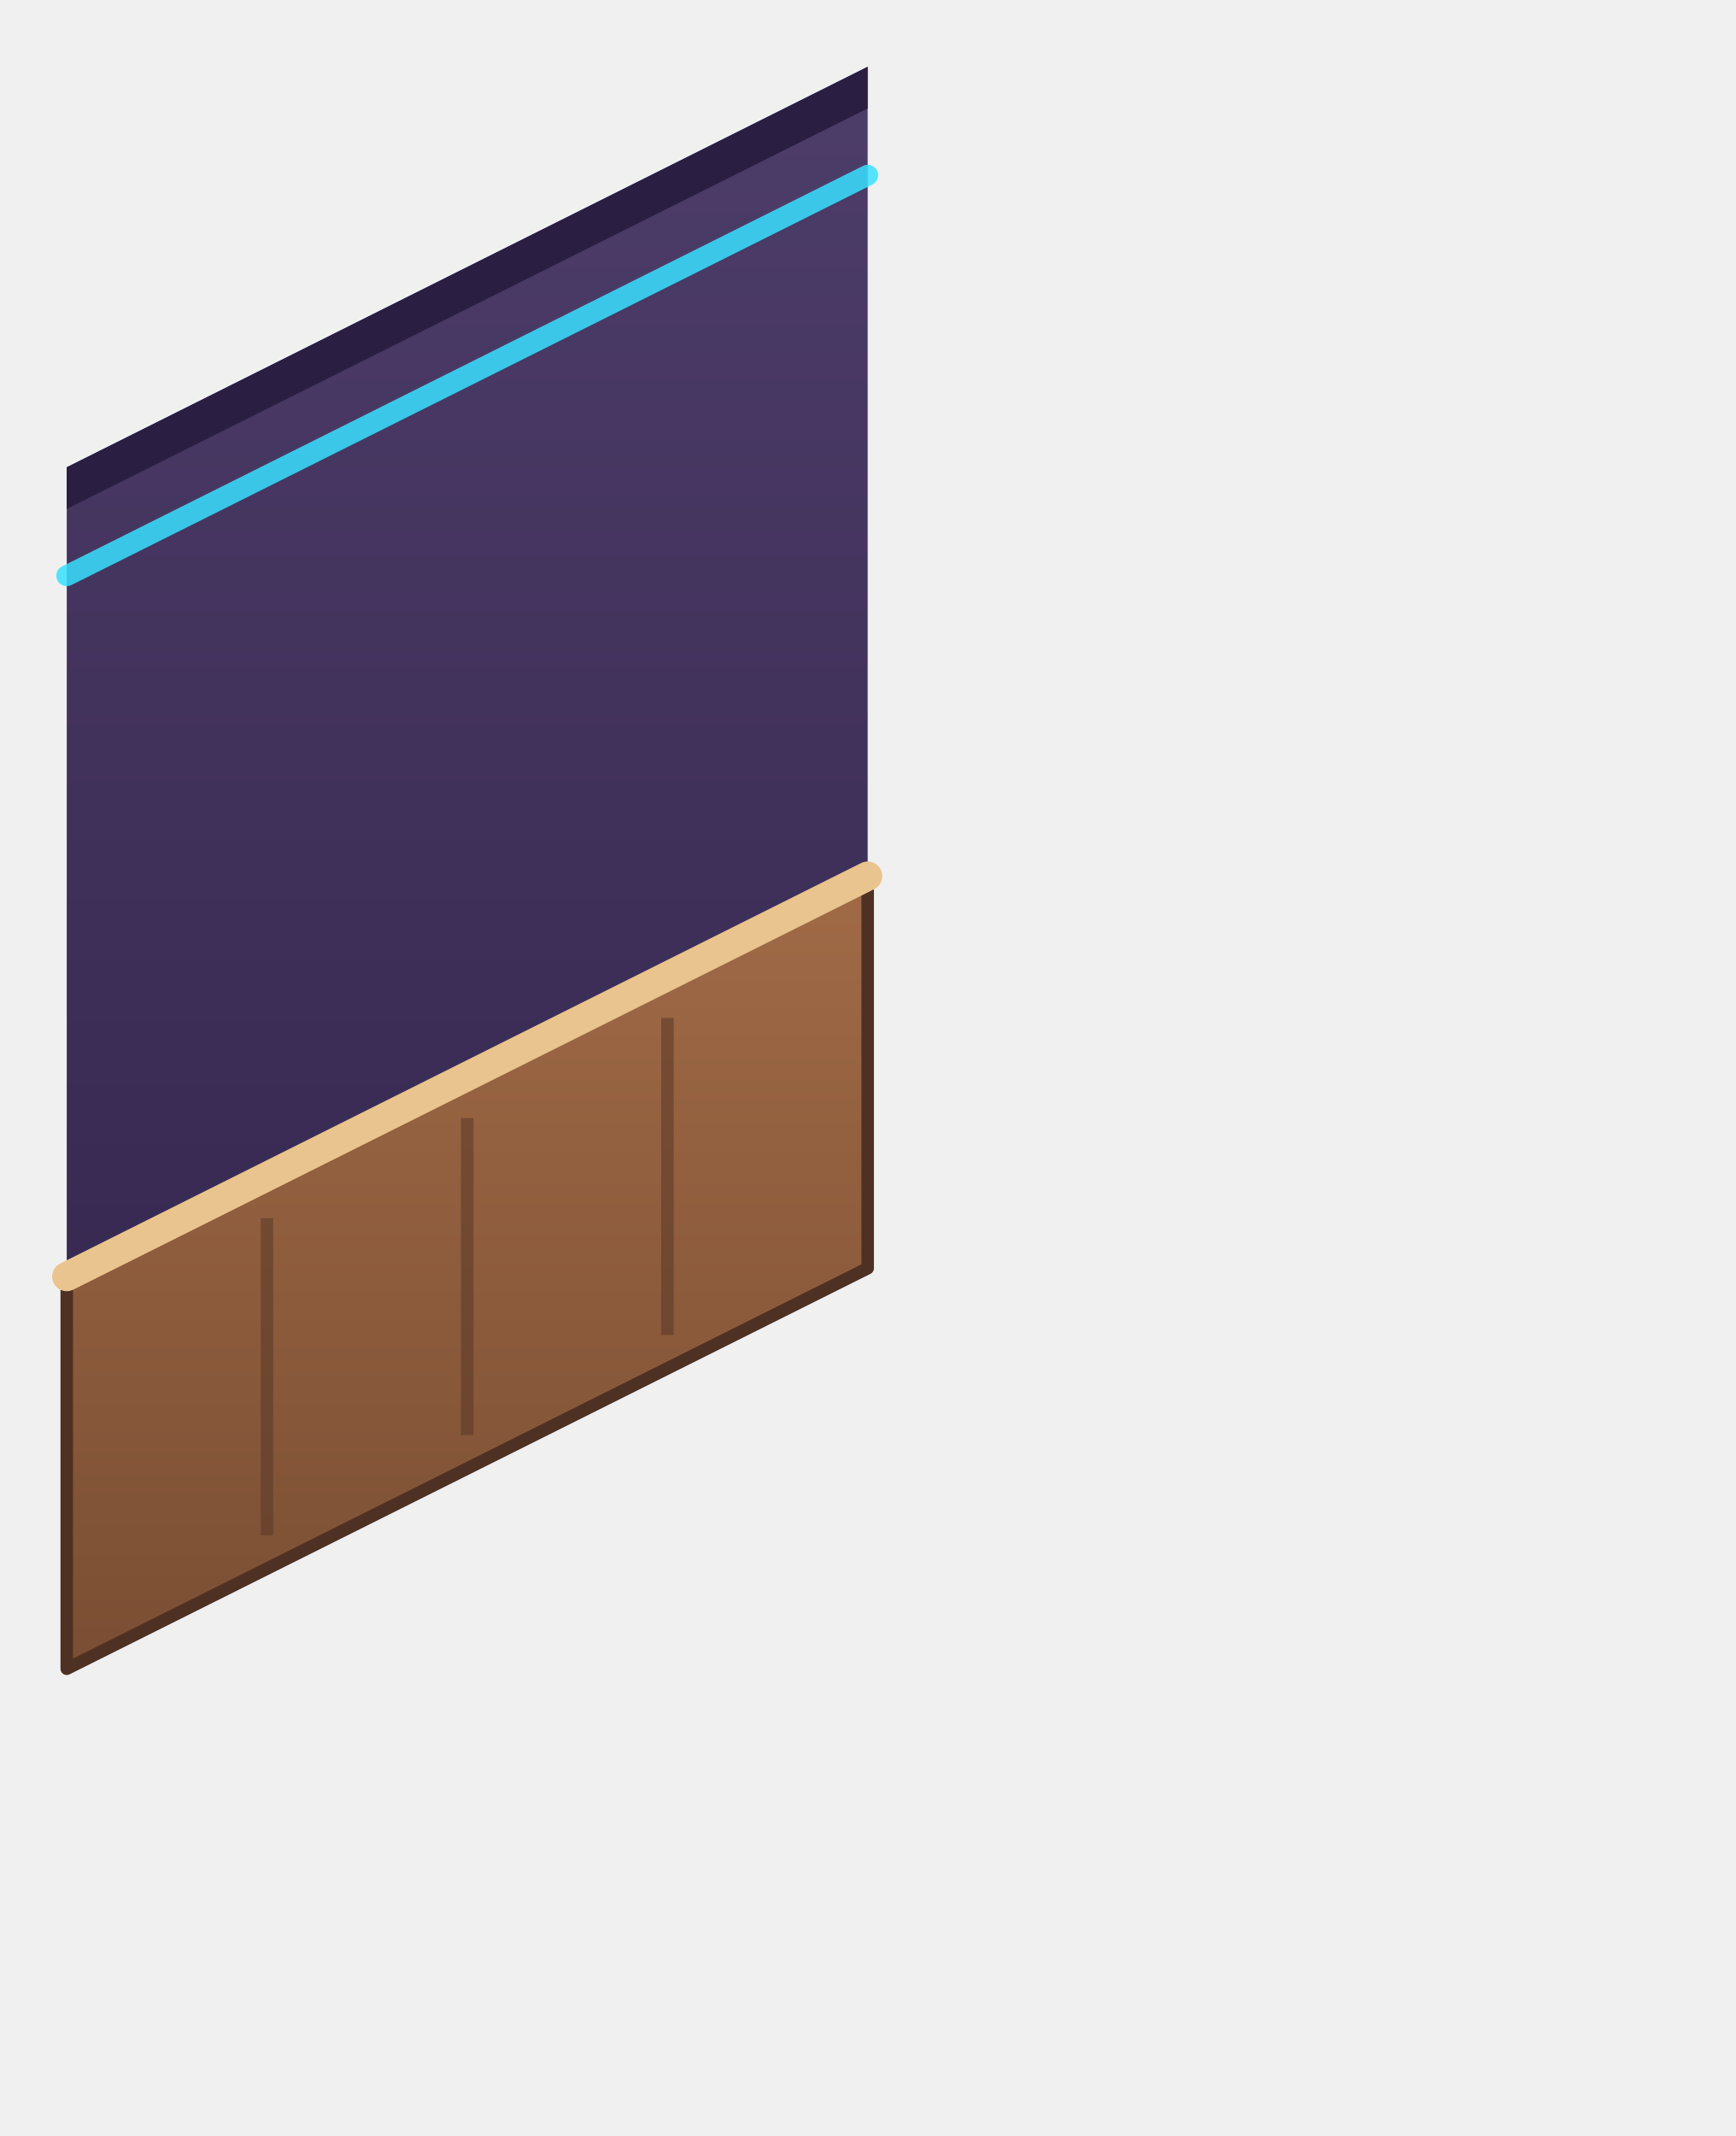
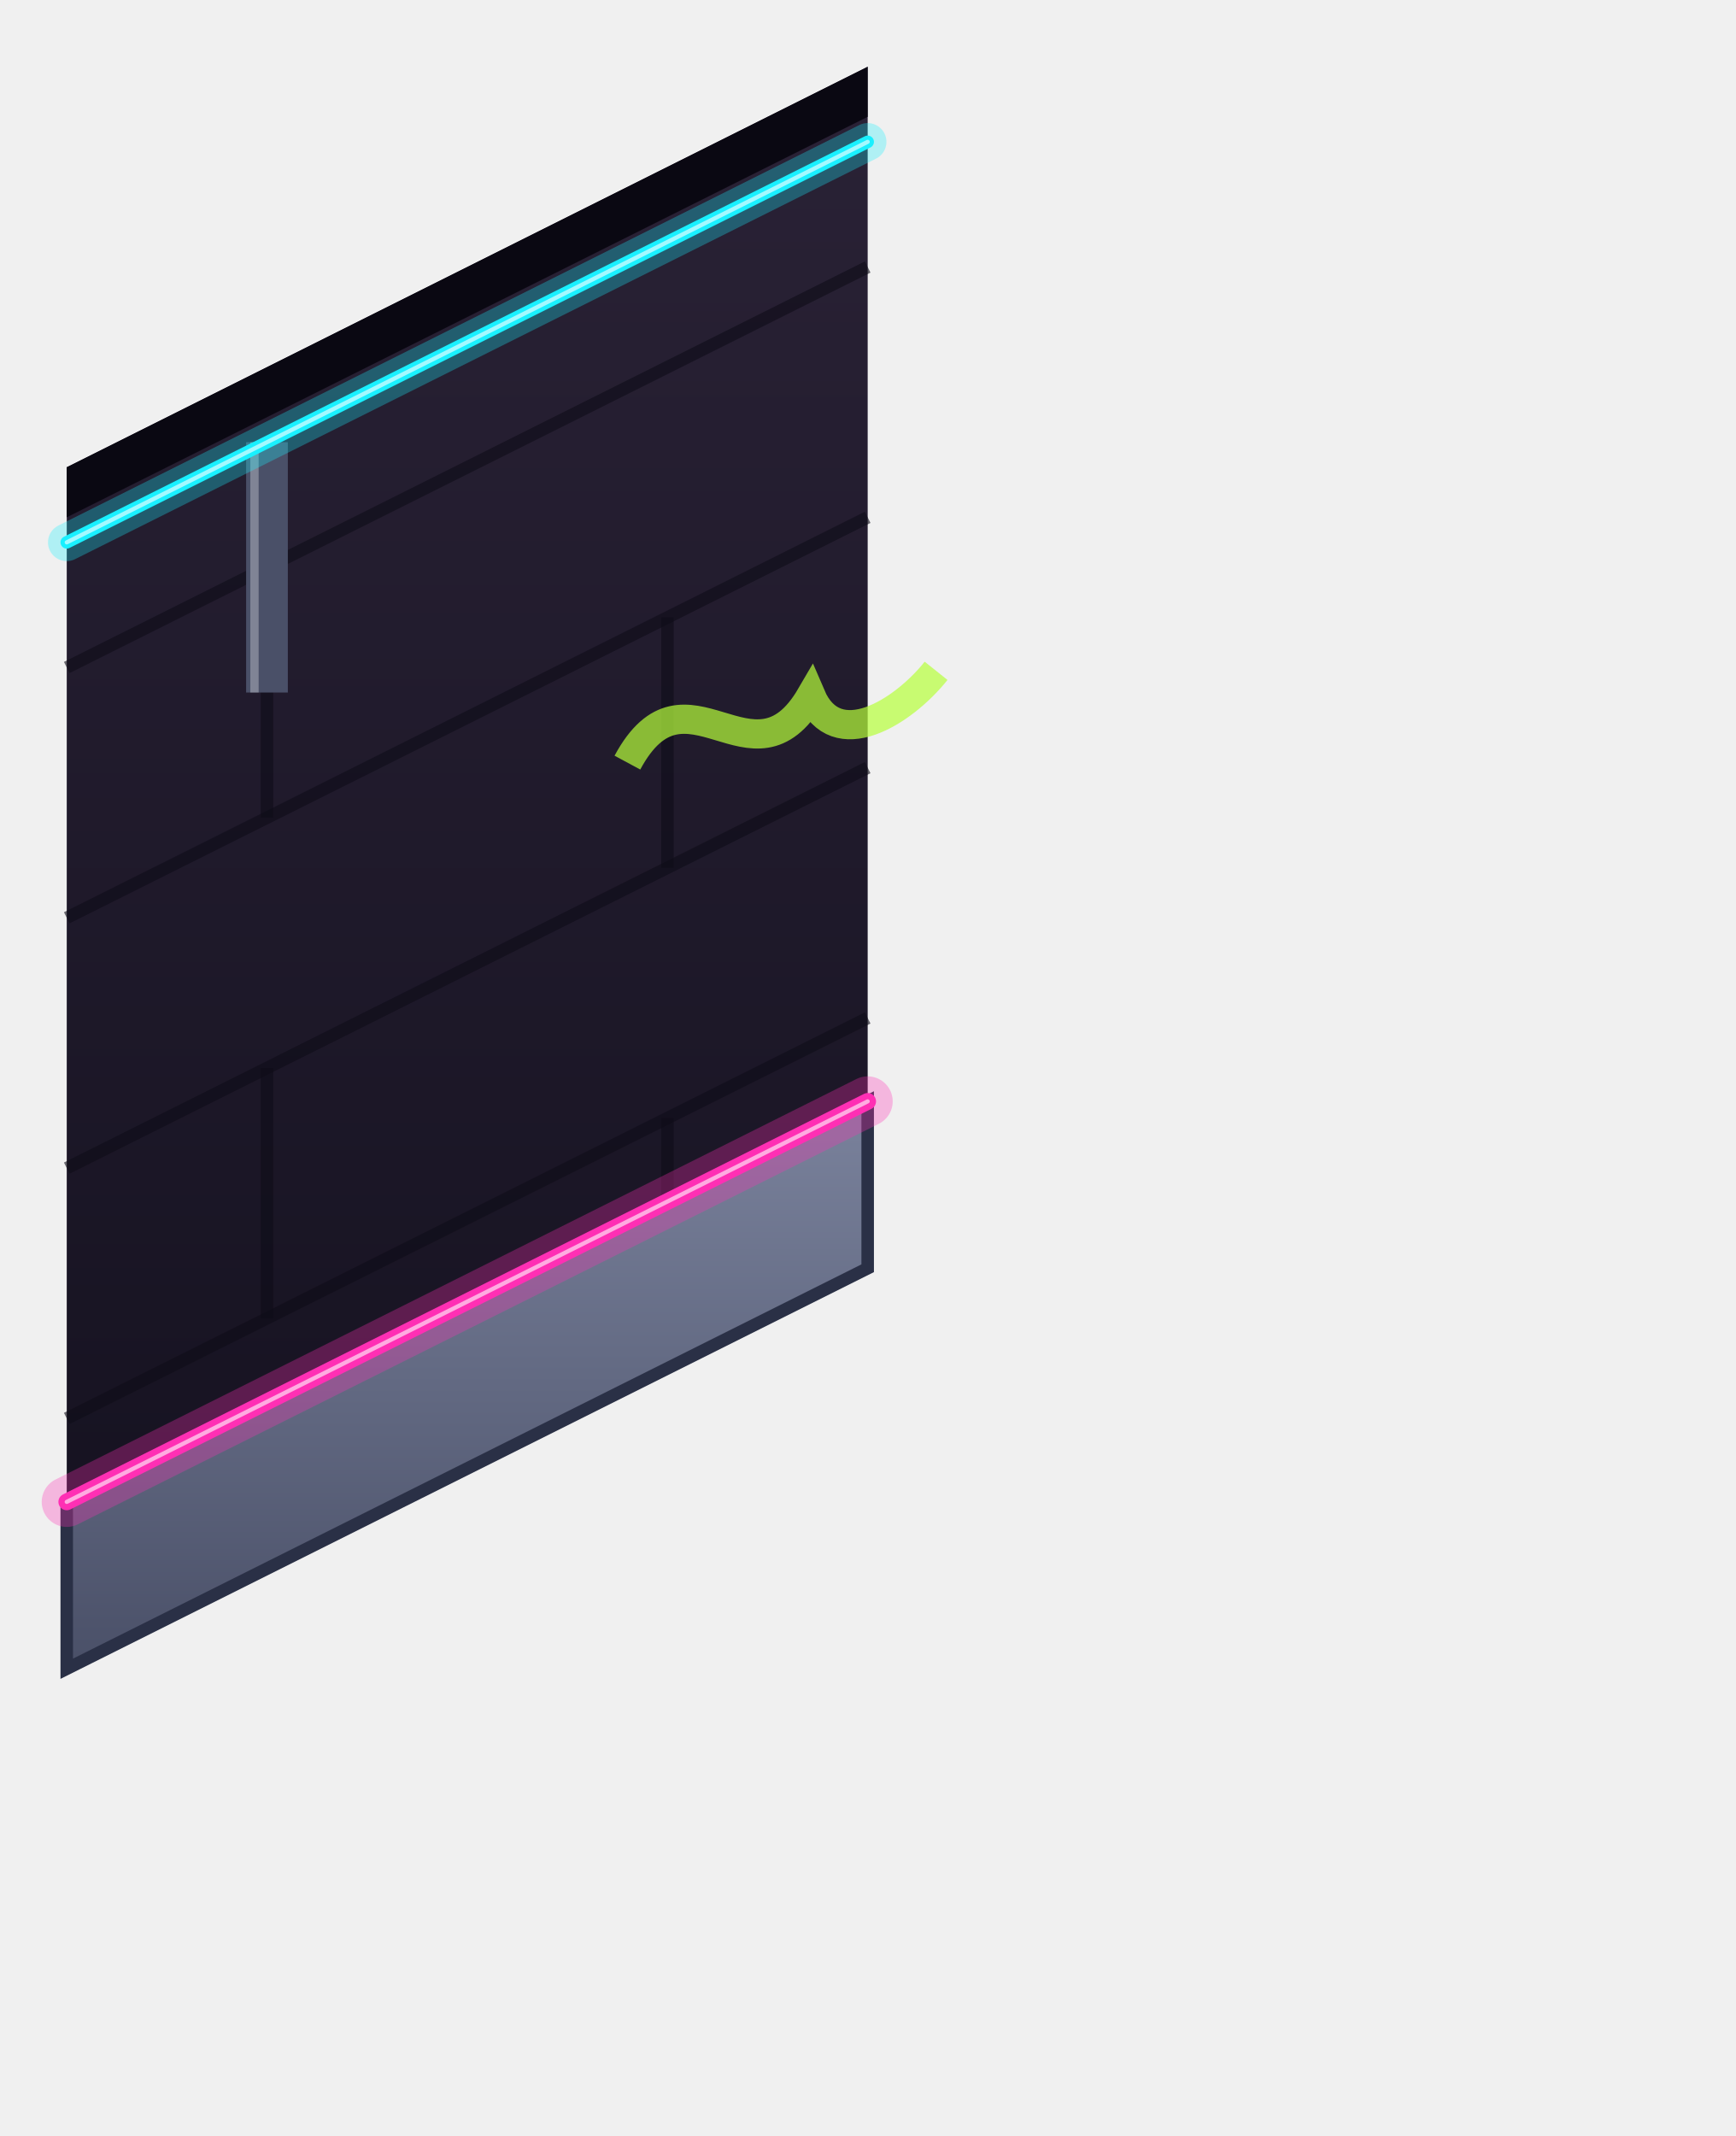
<svg xmlns="http://www.w3.org/2000/svg" width="416" height="512" viewBox="0 0 416 512">
  <defs>
    <linearGradient id="wall_plain_g1" x1="0" y1="0" x2="0" y2="1">
-       <stop offset="0" stop-color="#4d3d69" />
-       <stop offset="1" stop-color="#31234a" />
+       <stop offset="0" stop-color="#2a2236" />
+       <stop offset="1" stop-color="#14111f" />
    </linearGradient>
    <linearGradient id="wall_plain_g2" x1="0" y1="0" x2="0" y2="1">
-       <stop offset="0" stop-color="#a06a46" />
-       <stop offset="1" stop-color="#7a4e33" />
+       <stop offset="0" stop-color="#7a829c" />
+       <stop offset="1" stop-color="#4a5068" />
    </linearGradient>
  </defs>
  <g id="wall">
    <polygon points="208.0,16.0 16.0,112.0 16.0,400.0 208.0,304.0" fill="url(#wall_plain_g1)" />
+     <polyline points="208.0,244.0 16.0,340.0" fill="none" stroke="#0e0b17" stroke-width="3" opacity="0.6" />
+     <polyline points="208.0,184.0 16.0,280.0" fill="none" stroke="#0e0b17" stroke-width="3" opacity="0.6" />
+     <polyline points="208.0,124.0 16.0,220.0" fill="none" stroke="#0e0b17" stroke-width="3" opacity="0.6" />
+     <polyline points="208.0,64.0 16.0,160.0" fill="none" stroke="#0e0b17" stroke-width="3" opacity="0.6" />
+     <polyline points="160.0,328.0 160.0,268.0" fill="none" stroke="#0e0b17" stroke-width="3" opacity="0.6" />
+     <polyline points="64.0,316.0 64.0,256.0" fill="none" stroke="#0e0b17" stroke-width="3" opacity="0.6" />
+     <polyline points="160.0,208.0 160.0,148.0" fill="none" stroke="#0e0b17" stroke-width="3" opacity="0.6" />
+     <polyline points="64.0,196.0 64.0,136.0" fill="none" stroke="#0e0b17" stroke-width="3" opacity="0.6" />
  </g>
-   <g id="wainscot">
-     <polygon points="208.0,212.0 16.0,308.0 16.0,400.0 208.0,304.0" fill="url(#wall_plain_g2)" stroke="#4e3122" stroke-width="3" stroke-linejoin="round" />
-     <polyline points="160.0,320.0 160.0,244.0" fill="none" stroke="#5e3b28" stroke-width="3" opacity="0.6" />
-     <polyline points="112.0,344.0 112.0,268.0" fill="none" stroke="#5e3b28" stroke-width="3" opacity="0.6" />
-     <polyline points="64.0,368.0 64.0,292.0" fill="none" stroke="#5e3b28" stroke-width="3" opacity="0.6" />
-     <polyline points="208.0,210.0 16.0,306.0" fill="none" stroke="#e9c48f" stroke-width="7" stroke-linecap="round" />
+   <g id="base">
+     <polygon points="208.0,264.0 16.0,360.0 16.0,400.0 208.0,304.0" fill="url(#wall_plain_g2)" stroke="#2a3046" stroke-width="3" />
+     <polyline points="208.0,264.0 16.0,360.0" fill="none" stroke="#ff2fb4" stroke-width="12" stroke-opacity="0.3" stroke-linecap="round" stroke-linejoin="round" />
+     <polyline points="208.0,264.0 16.0,360.0" fill="none" stroke="#ff2fb4" stroke-width="4" stroke-linecap="round" stroke-linejoin="round" />
+     <polyline points="208.0,264.0 16.0,360.0" fill="none" stroke="#ffffff" stroke-width="1" stroke-opacity="0.6" stroke-linecap="round" stroke-linejoin="round" />
  </g>
-   <g id="neon_trim">
-     <polyline points="208.0,42.0 16.0,138.0" fill="none" stroke="#38e1ff" stroke-width="5" stroke-linecap="round" opacity="0.85" />
-     <polygon points="208.0,16.0 16.0,112.0 16.0,122.0 208.0,26.0" fill="#2a1f42" />
+   <g id="graffiti">
+     <path d="M 150.4 182.8 c 14 -26 30 8 44 -16 c 6 14 22 4 30 -6" fill="none" stroke="#b6ff3b" stroke-width="7" opacity="0.7" />
+     <path d="M 64.0 166.0 l 0 -60" stroke="#4a5068" stroke-width="10" />
+     <path d="M 61.0 166.0 l 0 -60" stroke="#ffffff" stroke-width="2" opacity="0.3" />
+   </g>
+   <g id="top">
+     <polygon points="208.0,16.0 16.0,112.0 16.0,124.0 208.0,28.0" fill="#0a0812" />
+     <polyline points="208.0,34.0 16.0,130.0" fill="none" stroke="#19f0ff" stroke-width="9" stroke-opacity="0.3" stroke-linecap="round" stroke-linejoin="round" />
+     <polyline points="208.0,34.0 16.0,130.0" fill="none" stroke="#19f0ff" stroke-width="3" stroke-linecap="round" stroke-linejoin="round" />
+     <polyline points="208.0,34.0 16.0,130.0" fill="none" stroke="#ffffff" stroke-width="1" stroke-opacity="0.6" stroke-linecap="round" stroke-linejoin="round" />
  </g>
</svg>
